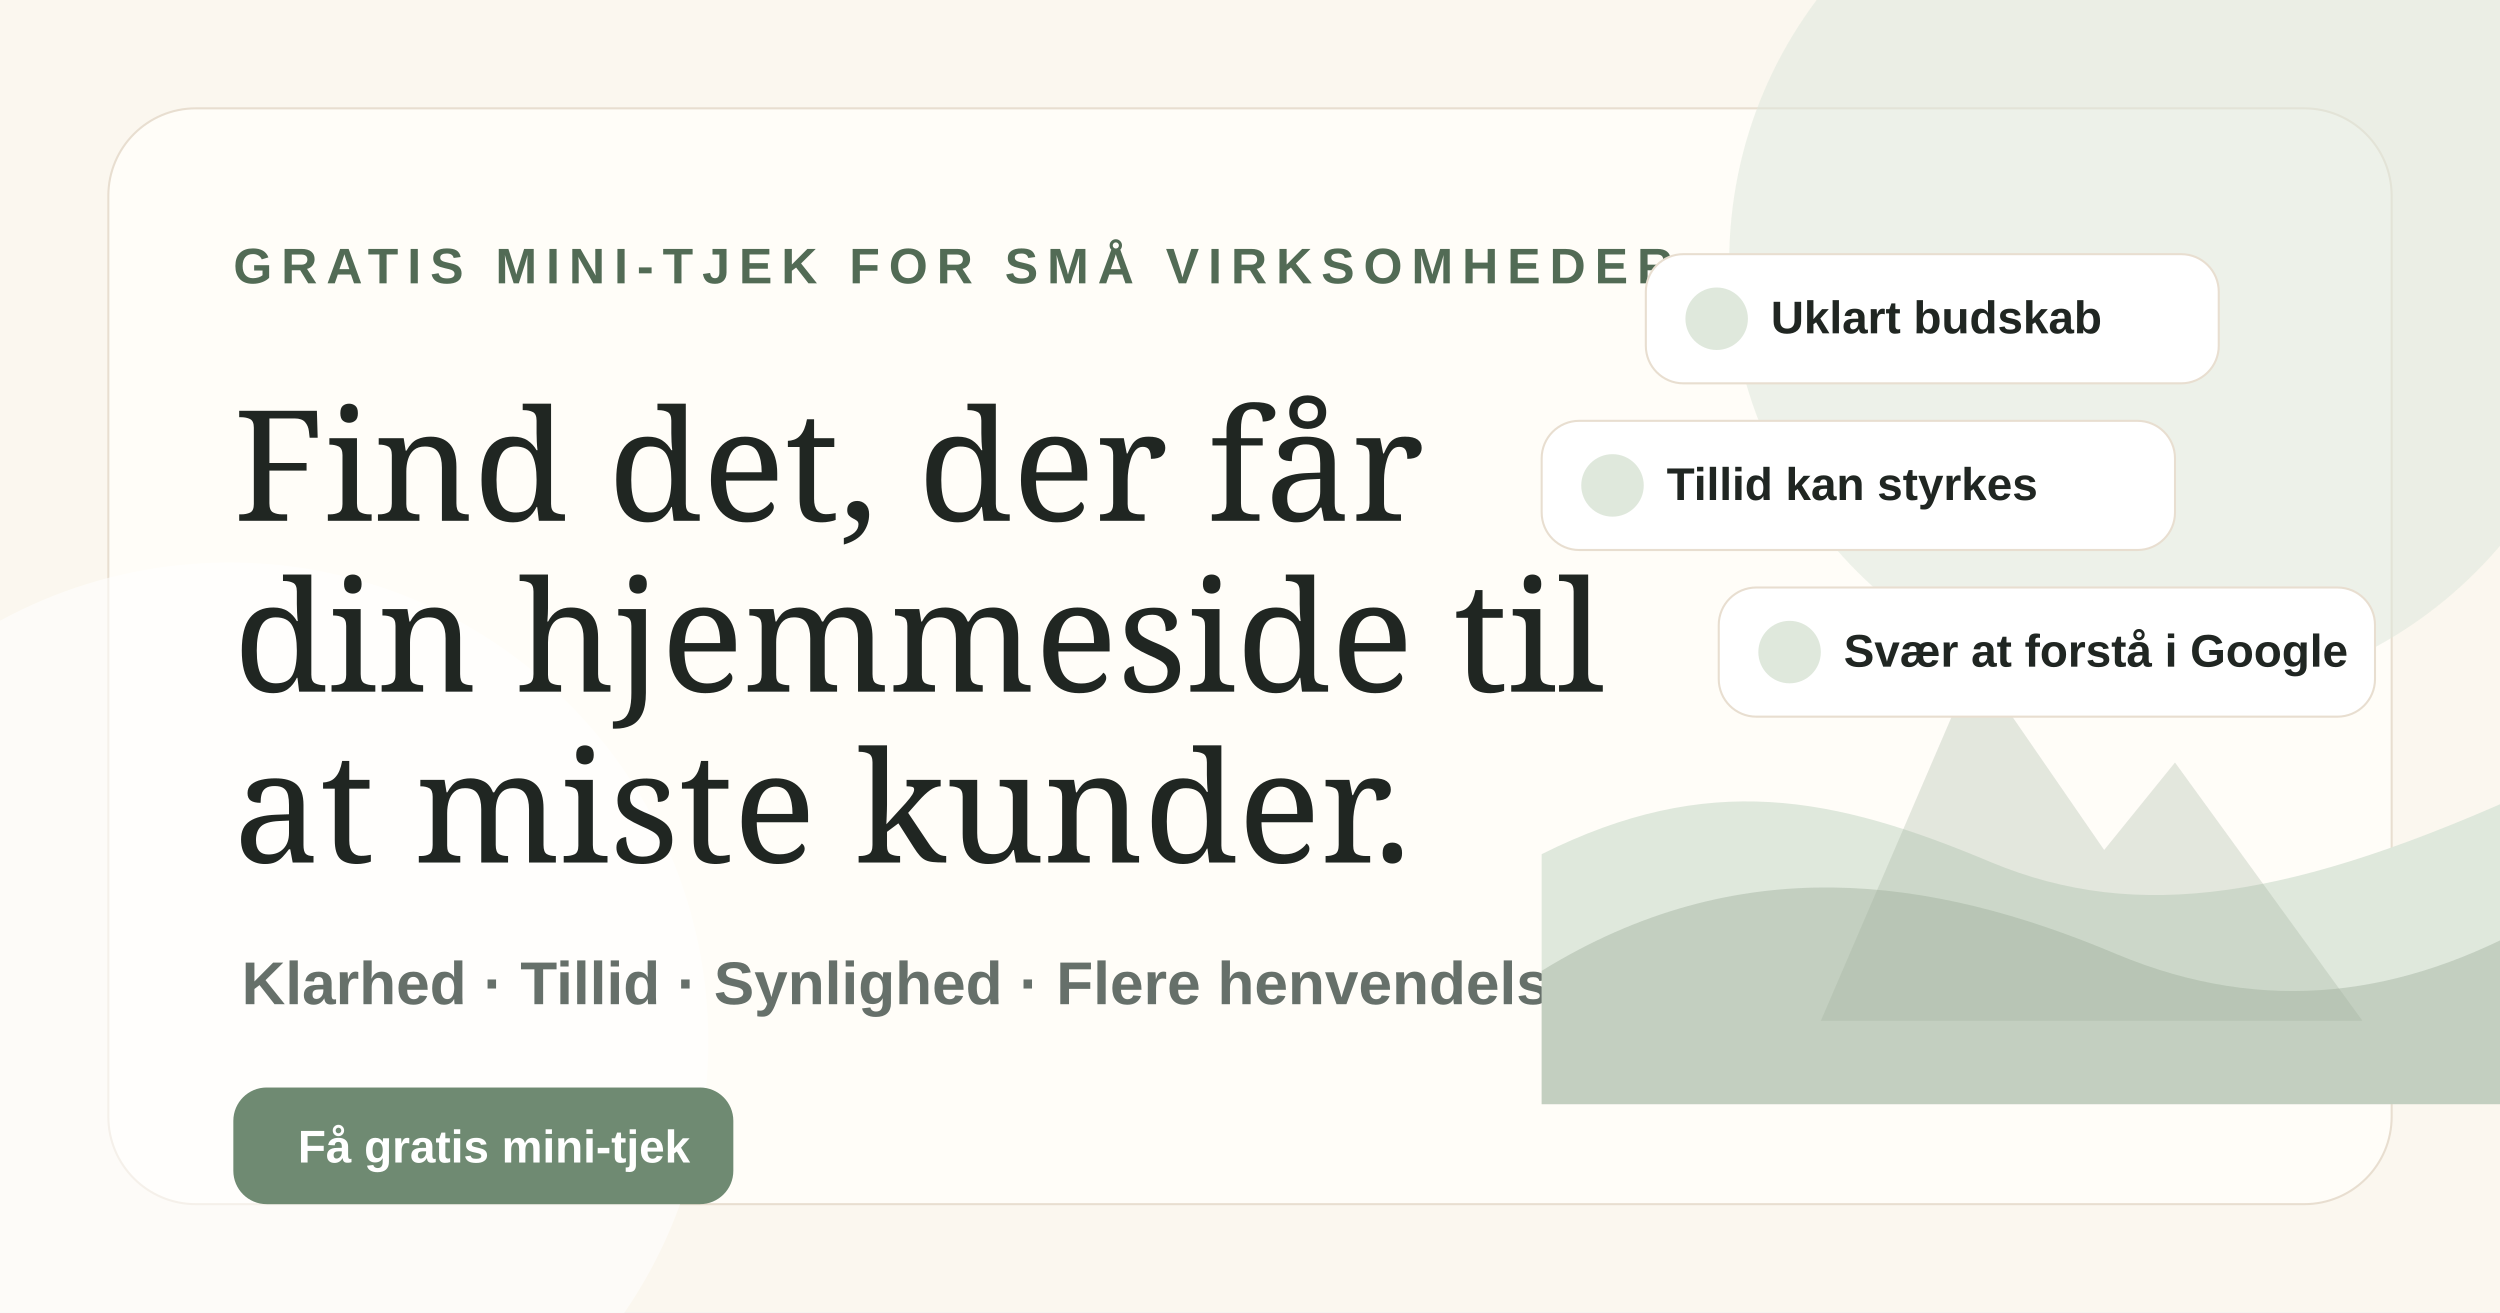
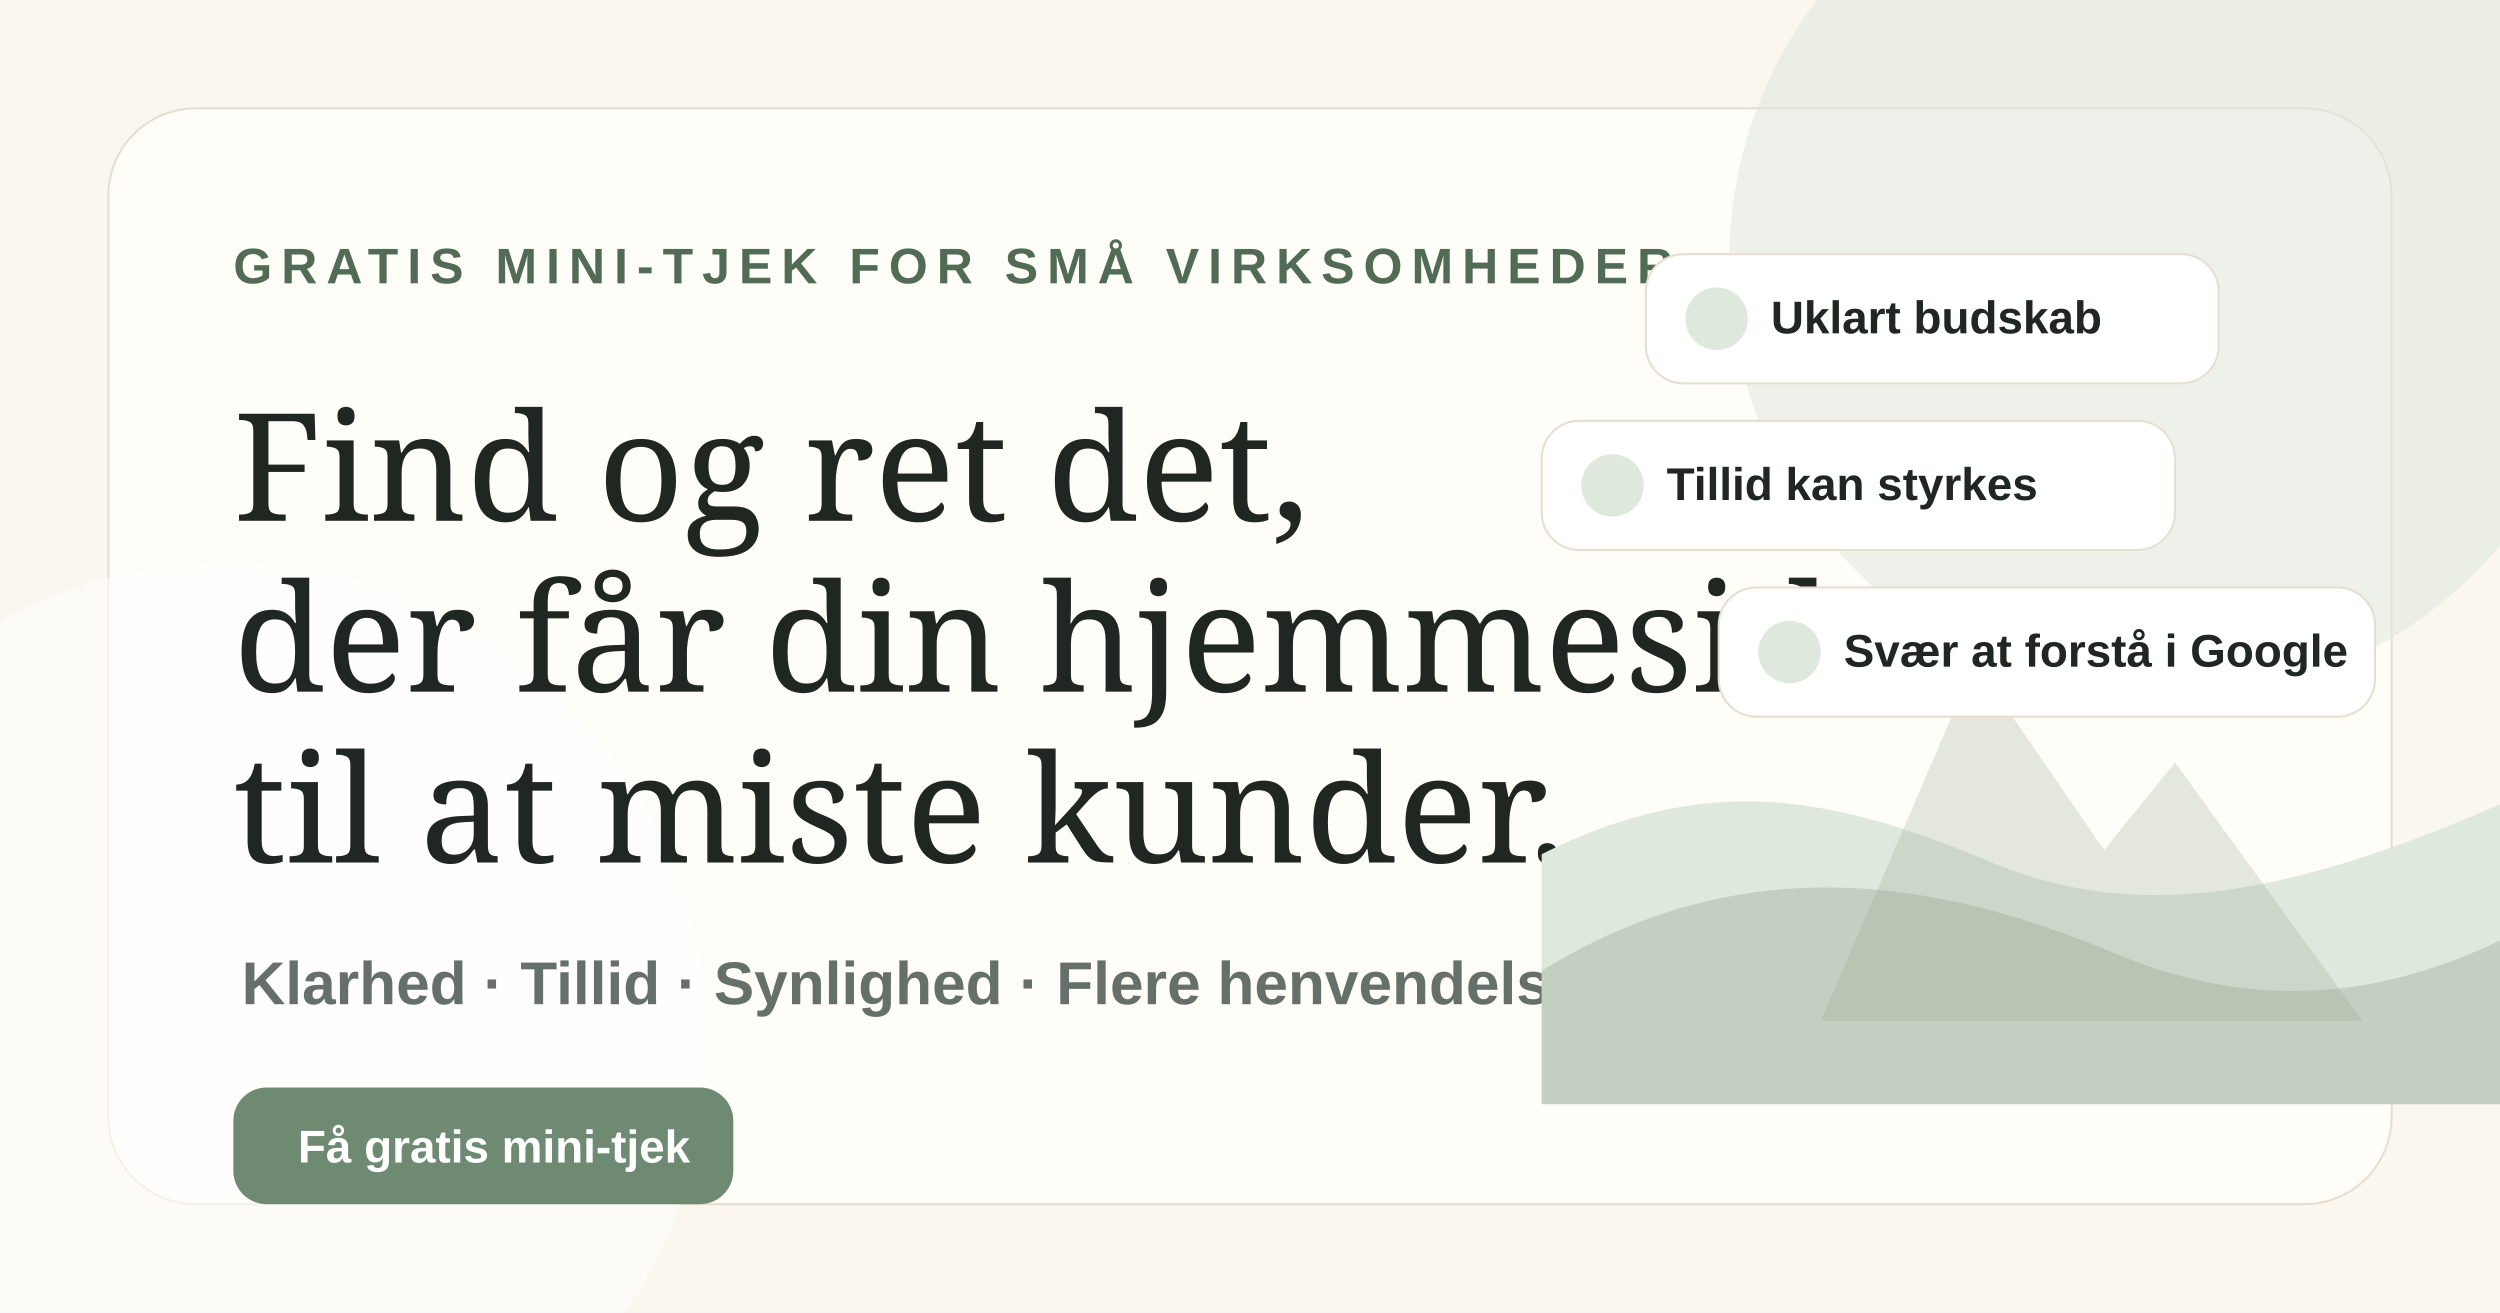
<svg xmlns="http://www.w3.org/2000/svg" width="1200" height="630" viewBox="0 0 1200 630" fill="none" role="img" aria-labelledby="title desc">
  <rect width="1200" height="630" fill="#FBF7EF" />
  <rect x="52" y="52" width="1096" height="526" rx="42" fill="#FFFDF8" stroke="#E8DED0" />
  <circle cx="1040" cy="126" r="210" fill="#DFE8DC" opacity="0.55" />
  <circle cx="110" cy="500" r="230" fill="#FFFFFF" opacity="0.55" />
  <text x="112" y="136" fill="#526B55" font-family="Arial, sans-serif" font-size="24" font-weight="800" letter-spacing="0.18em">GRATIS MINI-TJEK FOR SMÅ VIRKSOMHEDER</text>
-   <text x="112" y="250" fill="#202622" font-family="Georgia, serif" font-size="74" font-weight="500">Find det, der får</text>
-   <text x="112" y="332" fill="#202622" font-family="Georgia, serif" font-size="74" font-weight="500">din hjemmeside til</text>
-   <text x="112" y="414" fill="#202622" font-family="Georgia, serif" font-size="74" font-weight="500">at miste kunder.</text>
+   <text x="112" y="250" fill="#202622" font-family="Georgia, serif" font-size="72" font-weight="500">Find og ret det,</text>
+   <text x="112" y="332" fill="#202622" font-family="Georgia, serif" font-size="72" font-weight="500">der får din hjemmeside</text>
+   <text x="112" y="414" fill="#202622" font-family="Georgia, serif" font-size="72" font-weight="500">til at miste kunder.</text>
  <text x="116" y="482" fill="#66706A" font-family="Arial, sans-serif" font-size="29" font-weight="600">Klarhed · Tillid · Synlighed · Flere henvendelser</text>
  <g transform="translate(780 300)">
    <path d="M-40 110C40 70 100 82 176 114C246 143 320 132 438 78V230H-40Z" fill="#DFE8DC" />
    <path d="M-40 166C54 108 146 120 236 158C308 188 374 178 438 142V230H-40Z" fill="#8FA08D" opacity="0.35" />
    <path d="M168 18L230 108L264 66L354 190H94L168 18Z" fill="#9CAC98" opacity="0.28" />
  </g>
  <g transform="translate(790 122)">
    <rect width="275" height="62" rx="18" fill="#FFFFFF" stroke="#E8DED0" />
    <circle cx="34" cy="31" r="15" fill="#DFE8DC" />
    <text x="60" y="38" fill="#202622" font-family="Arial, sans-serif" font-size="22" font-weight="700">Uklart budskab</text>
  </g>
  <g transform="translate(740 202)">
    <rect width="304" height="62" rx="18" fill="#FFFFFF" stroke="#E8DED0" />
    <circle cx="34" cy="31" r="15" fill="#DFE8DC" />
    <text x="60" y="38" fill="#202622" font-family="Arial, sans-serif" font-size="22" font-weight="700">Tillid kan styrkes</text>
  </g>
  <g transform="translate(825 282)">
    <rect width="315" height="62" rx="18" fill="#FFFFFF" stroke="#E8DED0" />
    <circle cx="34" cy="31" r="15" fill="#DFE8DC" />
    <text x="60" y="38" fill="#202622" font-family="Arial, sans-serif" font-size="22" font-weight="700">Svær at forstå i Google</text>
  </g>
  <g transform="translate(112 522)">
    <rect width="240" height="56" rx="16" fill="#6F8A72" />
    <text x="31" y="36" fill="#FFFFFF" font-family="Arial, sans-serif" font-size="22" font-weight="800">Få gratis mini-tjek</text>
  </g>
</svg>
